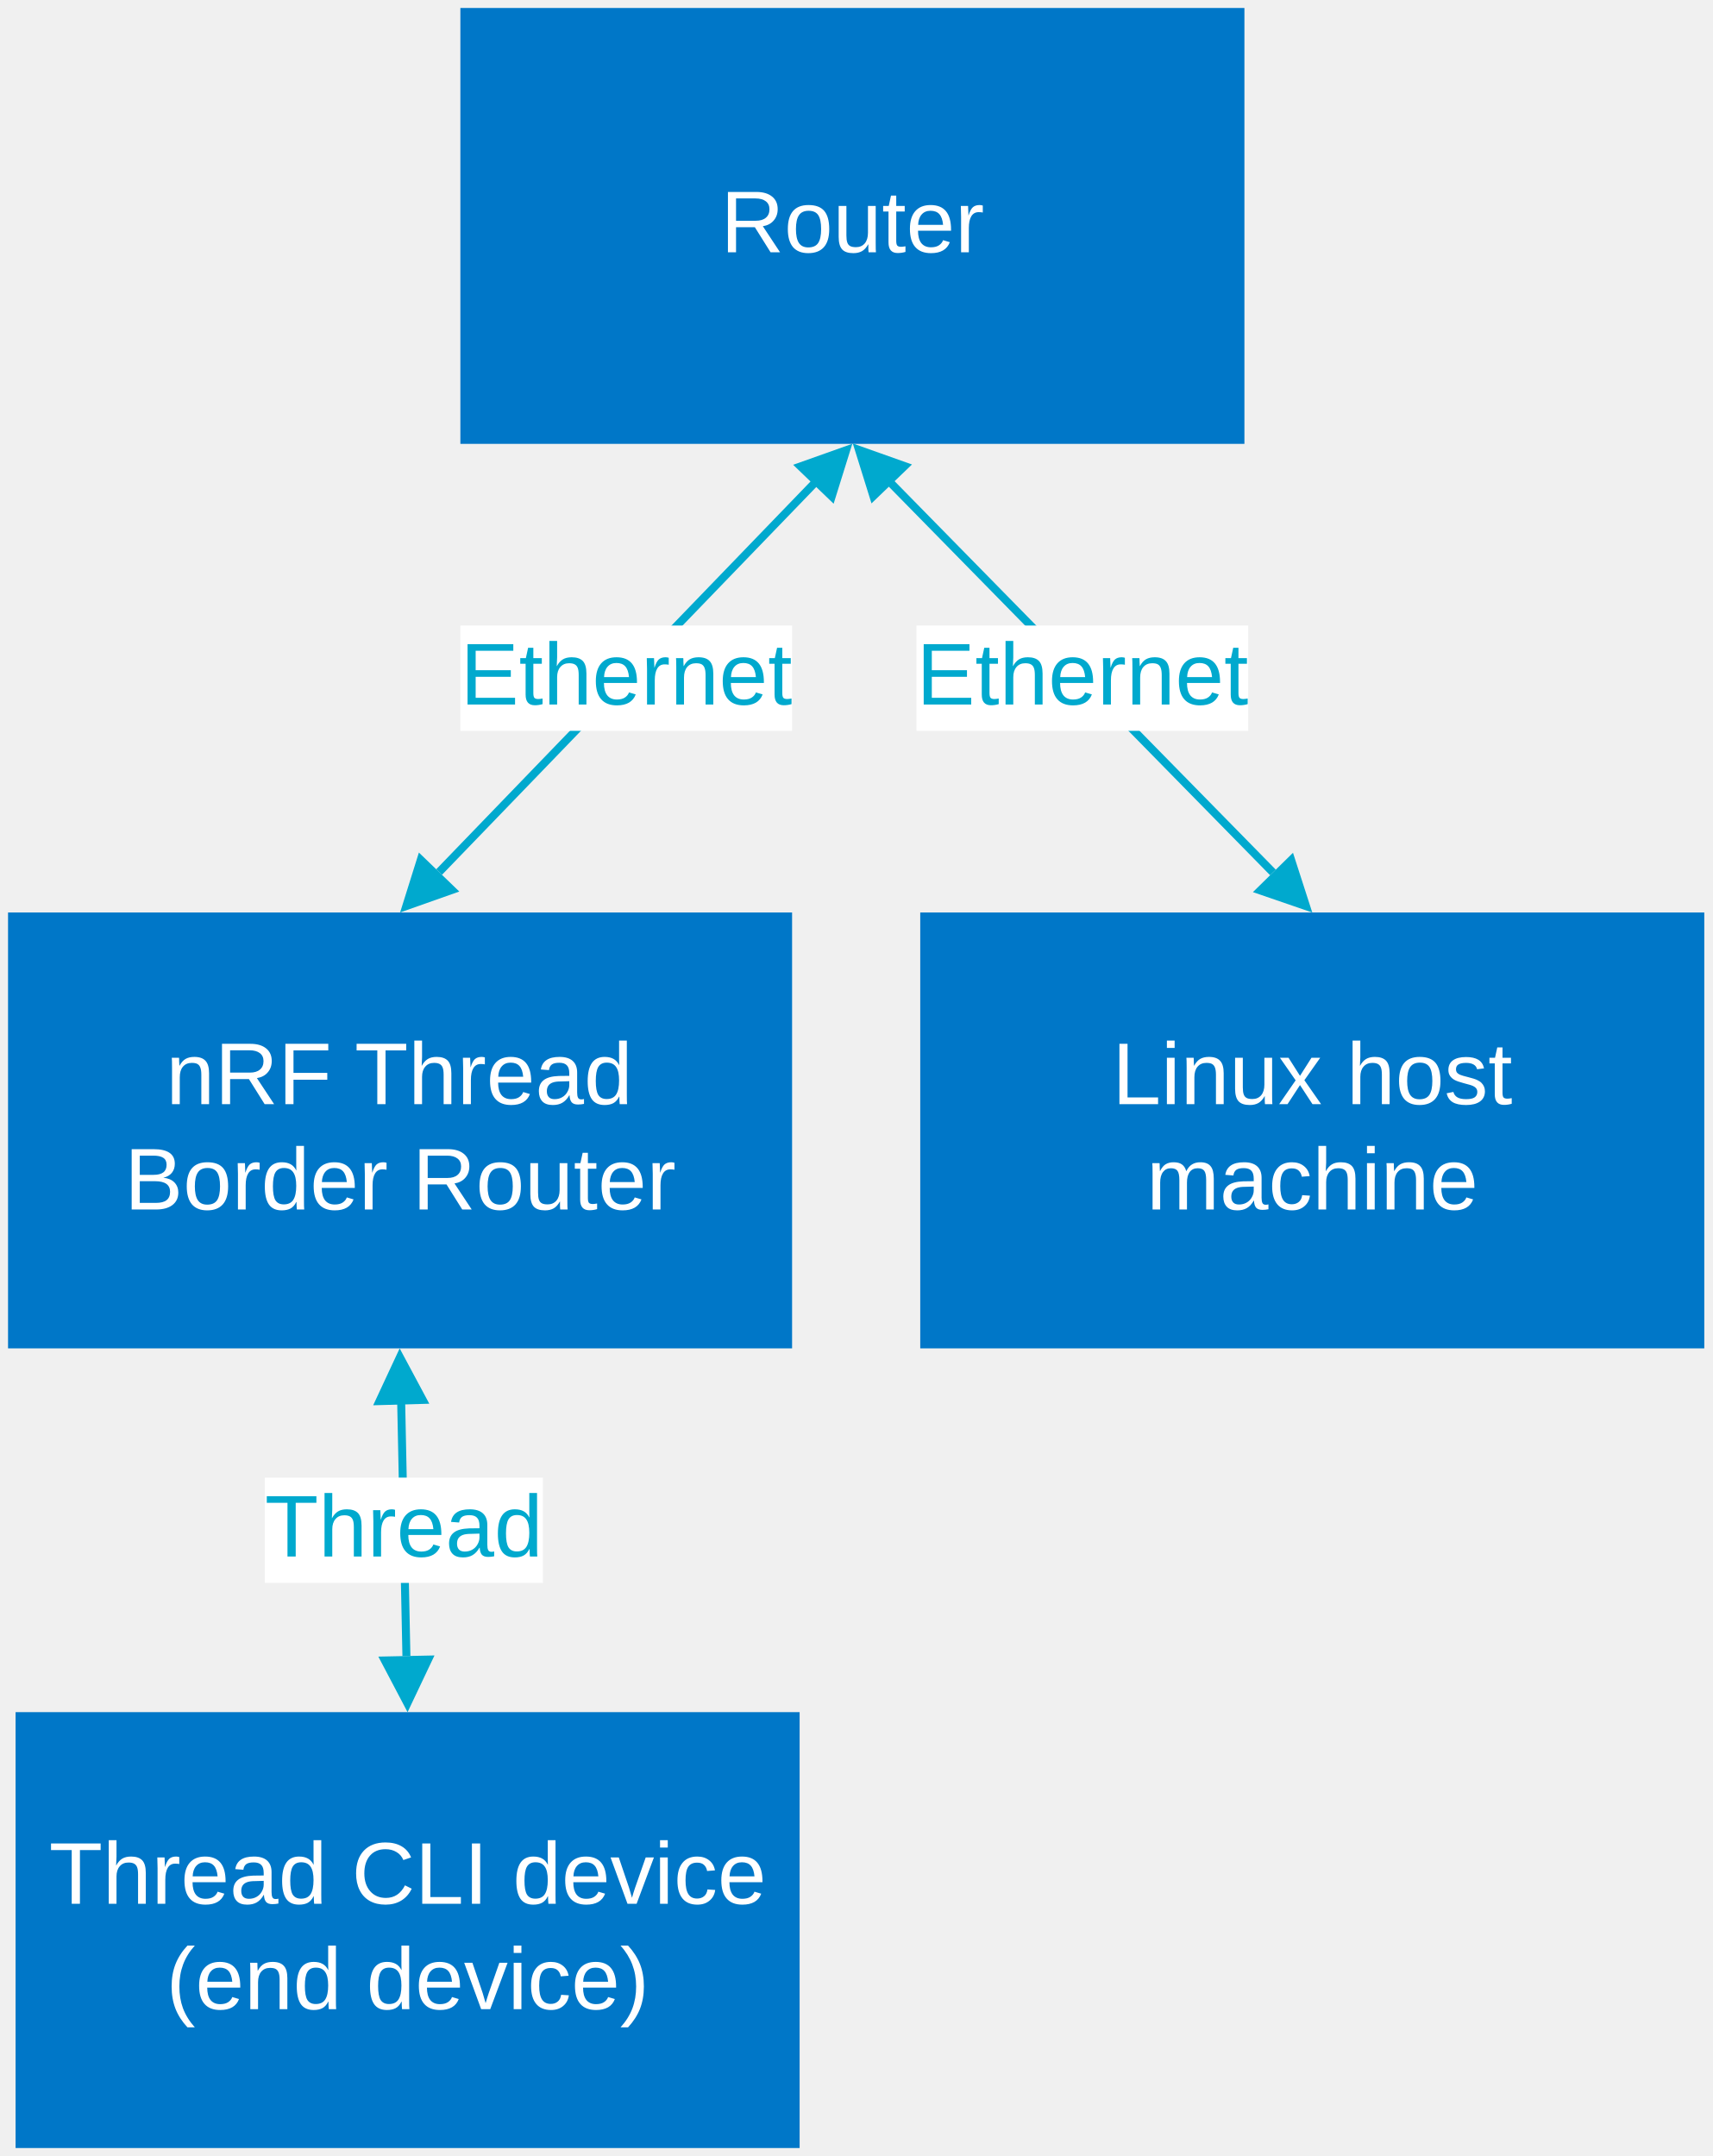
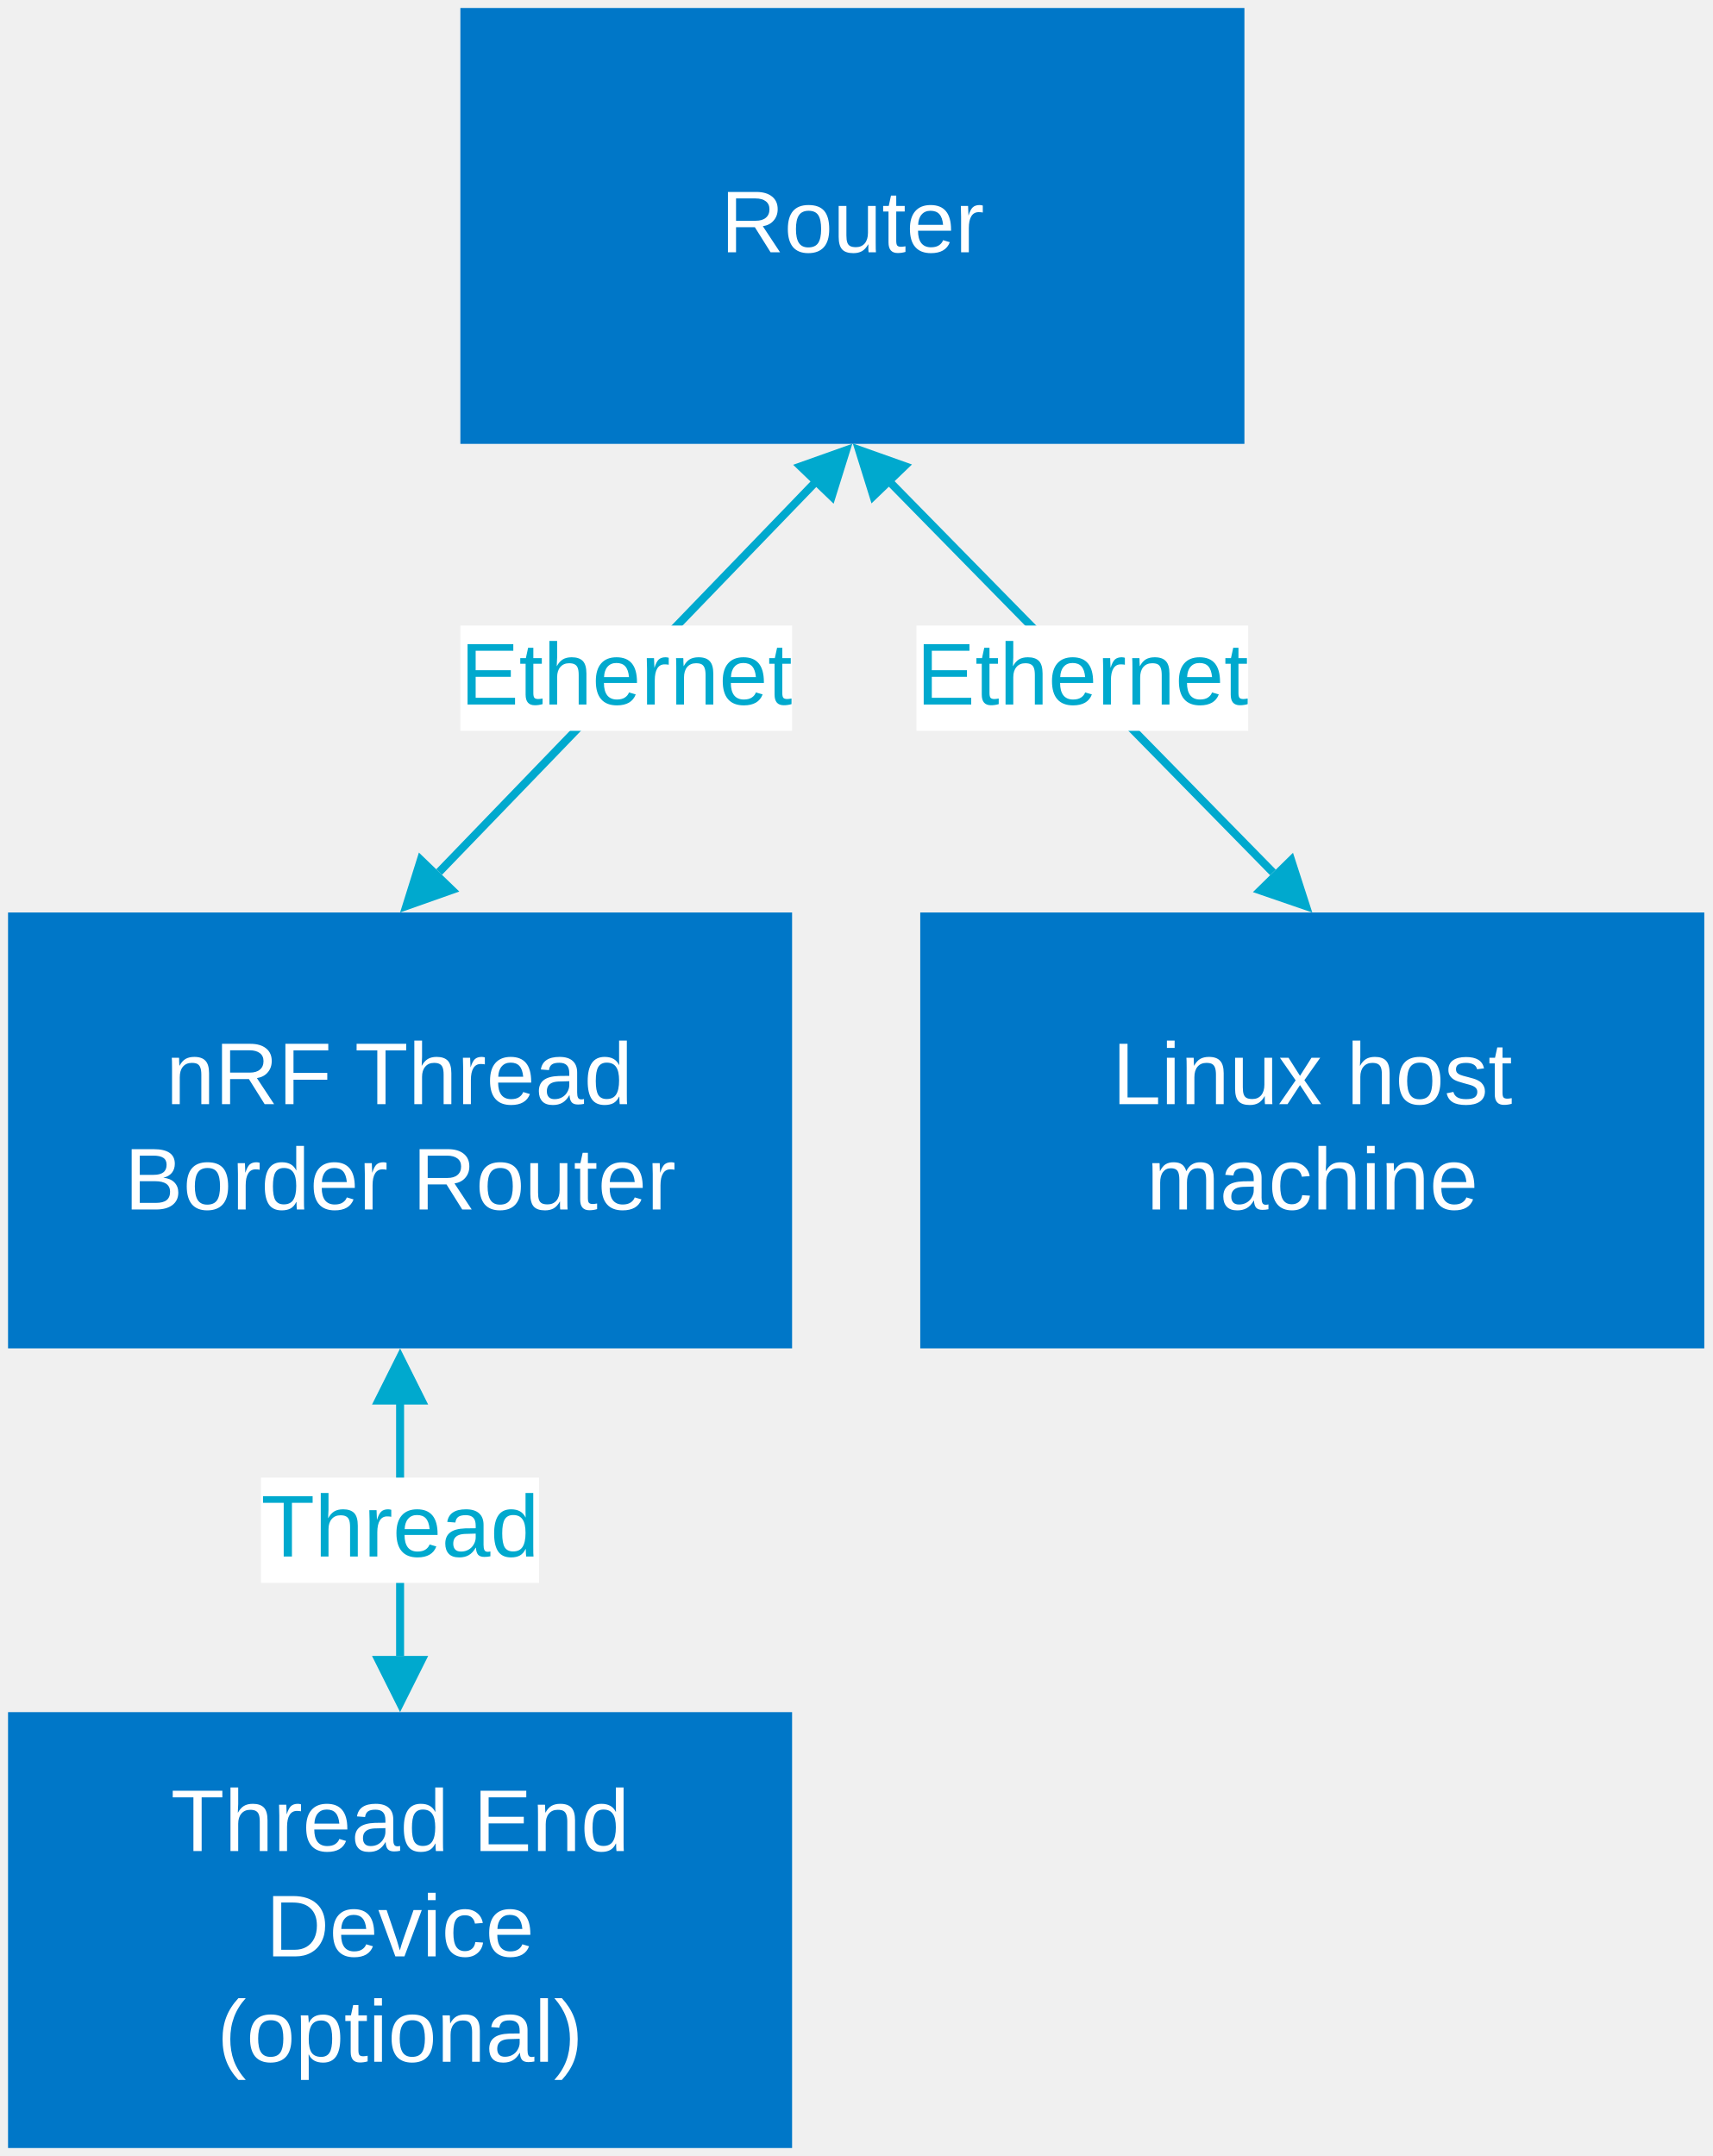
<svg xmlns="http://www.w3.org/2000/svg" xmlns:xlink="http://www.w3.org/1999/xlink" width="2.981in" height="3.754in" viewBox="0 0 214.598 270.265" xml:space="preserve" color-interpolation-filters="sRGB" class="st8">
  <style type="text/css">
	
		.st1 {fill:#0077c8;stroke:none;stroke-width:1}
		.st2 {fill:#ffffff;font-family:Arial;font-size:0.917em}
		.st3 {font-size:1em}
- 		.st4 {marker-end:url(#mrkr4-24);marker-start:url(#mrkr4-22);stroke:#00a9ce;stroke-linecap:butt;stroke-width:1}
+ 		.st4 {marker-end:url(#mrkr4-25);marker-start:url(#mrkr4-23);stroke:#00a9ce;stroke-linecap:butt;stroke-width:1}
		.st5 {fill:#00a9ce;fill-opacity:1;stroke:#00a9ce;stroke-opacity:1;stroke-width:0.284}
		.st6 {fill:#ffffff;stroke:none;stroke-linecap:butt;stroke-width:7.2}
		.st7 {fill:#00a9ce;font-family:Arial;font-size:0.917em}
		.st8 {fill:none;fill-rule:evenodd;font-size:12px;overflow:visible;stroke-linecap:square;stroke-miterlimit:3}
	
	</style>
  <defs id="Markers">
    <g id="lend4">
      <path d="M 2 1 L 0 0 L 2 -1 L 2 1 " style="stroke:none" />
    </g>
-     <marker id="mrkr4-22" class="st5" refX="6.68" orient="auto" markerUnits="strokeWidth" overflow="visible">
+     <marker id="mrkr4-23" class="st5" refX="6.68" orient="auto" markerUnits="strokeWidth" overflow="visible">
      <use xlink:href="#lend4" transform="scale(3.52) " />
    </marker>
-     <marker id="mrkr4-24" class="st5" refX="-7.04" orient="auto" markerUnits="strokeWidth" overflow="visible">
+     <marker id="mrkr4-25" class="st5" refX="-7.04" orient="auto" markerUnits="strokeWidth" overflow="visible">
      <use xlink:href="#lend4" transform="scale(-3.52,-3.52) " />
    </marker>
  </defs>
  <g>
    <g id="shape5-1" transform="translate(57.6929,-214.625)">
      <rect x="0" y="215.625" width="98.268" height="54.64" class="st1" />
      <text x="32.63" y="246.25" class="st2">Router</text>
    </g>
    <g id="shape6-4" transform="translate(1,-101.239)">
      <rect x="0" y="215.625" width="98.268" height="54.64" class="st1" />
      <text x="19.79" y="239.65" class="st2">nRF Thread <tspan x="14.59" dy="1.2em" class="st3">Border Router</tspan>
      </text>
    </g>
    <g id="shape7-8" transform="translate(115.331,-101.239)">
      <rect x="0" y="215.625" width="98.268" height="54.64" class="st1" />
      <text x="24.06" y="239.65" class="st2">Linux host <tspan x="28.35" dy="1.2em" class="st3">machine</tspan>
      </text>
    </g>
-     <g id="shape8-12" transform="translate(1.94488,-1)">
+     <g id="shape8-12" transform="translate(1,-1)">
      <rect x="0" y="215.625" width="98.268" height="54.64" class="st1" />
-       <text x="4.19" y="239.65" class="st2">Thread CLI device <tspan x="18.87" dy="1.2em" class="st3">(end device)</tspan>
+       <text x="20.39" y="233.04" class="st2">Thread End <tspan x="32.32" dy="1.2em" class="st3">Device </tspan>
+         <tspan x="26.2" dy="1.2em" class="st3">(optional)</tspan>
      </text>
    </g>
-     <g id="shape9-16" transform="translate(106.827,-214.625)">
+     <g id="shape9-17" transform="translate(106.827,-214.625)">
      <path d="M-4.64 275.07 L-4.89 275.33 L-51.8 323.94" class="st4" />
      <rect x="-49.138" y="293.038" width="41.583" height="13.2" class="st6" />
      <text x="-49.14" y="302.94" class="st7">Ethernet</text>
    </g>
-     <g id="shape10-27" transform="translate(106.827,-214.625)">
+     <g id="shape10-28" transform="translate(106.827,-214.625)">
      <path d="M4.68 275.03 L4.93 275.29 L52.71 323.99" class="st4" />
      <rect x="8.027" y="293.038" width="41.583" height="13.2" class="st6" />
      <text x="8.03" y="302.94" class="st7">Ethernet</text>
    </g>
-     <g id="shape11-36" transform="translate(43.5197,-101.239)">
-       <path d="M6.75 276.94 L6.76 277.3 L7.41 308.83" class="st4" />
+     <g id="shape11-37" transform="translate(43.0472,-101.239)">
+       <path d="M7.09 276.95 L7.09 277.31 L7.09 308.82" class="st4" />
      <rect x="-10.34" y="286.465" width="34.853" height="13.2" class="st6" />
      <text x="-10.34" y="296.36" class="st7">Thread</text>
    </g>
  </g>
</svg>
